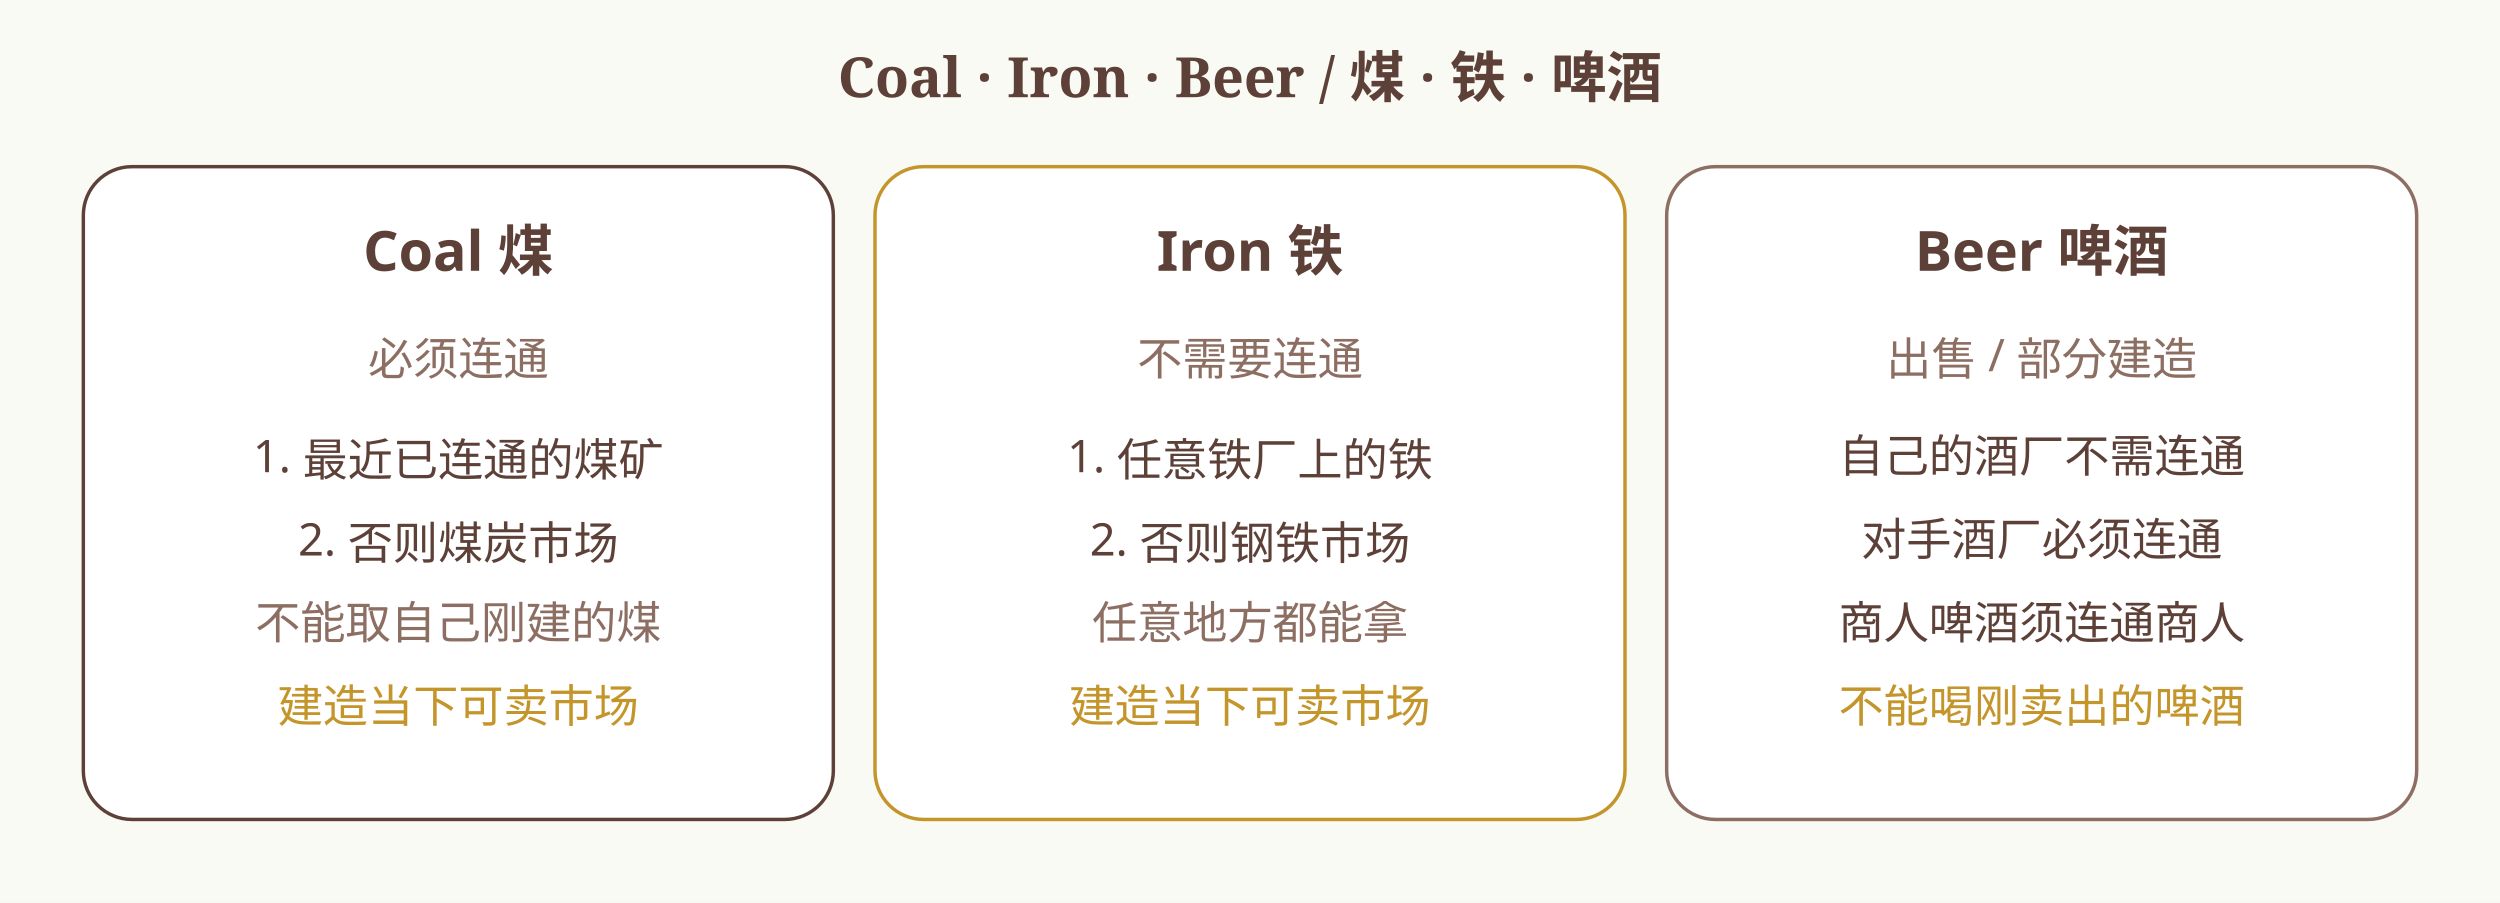
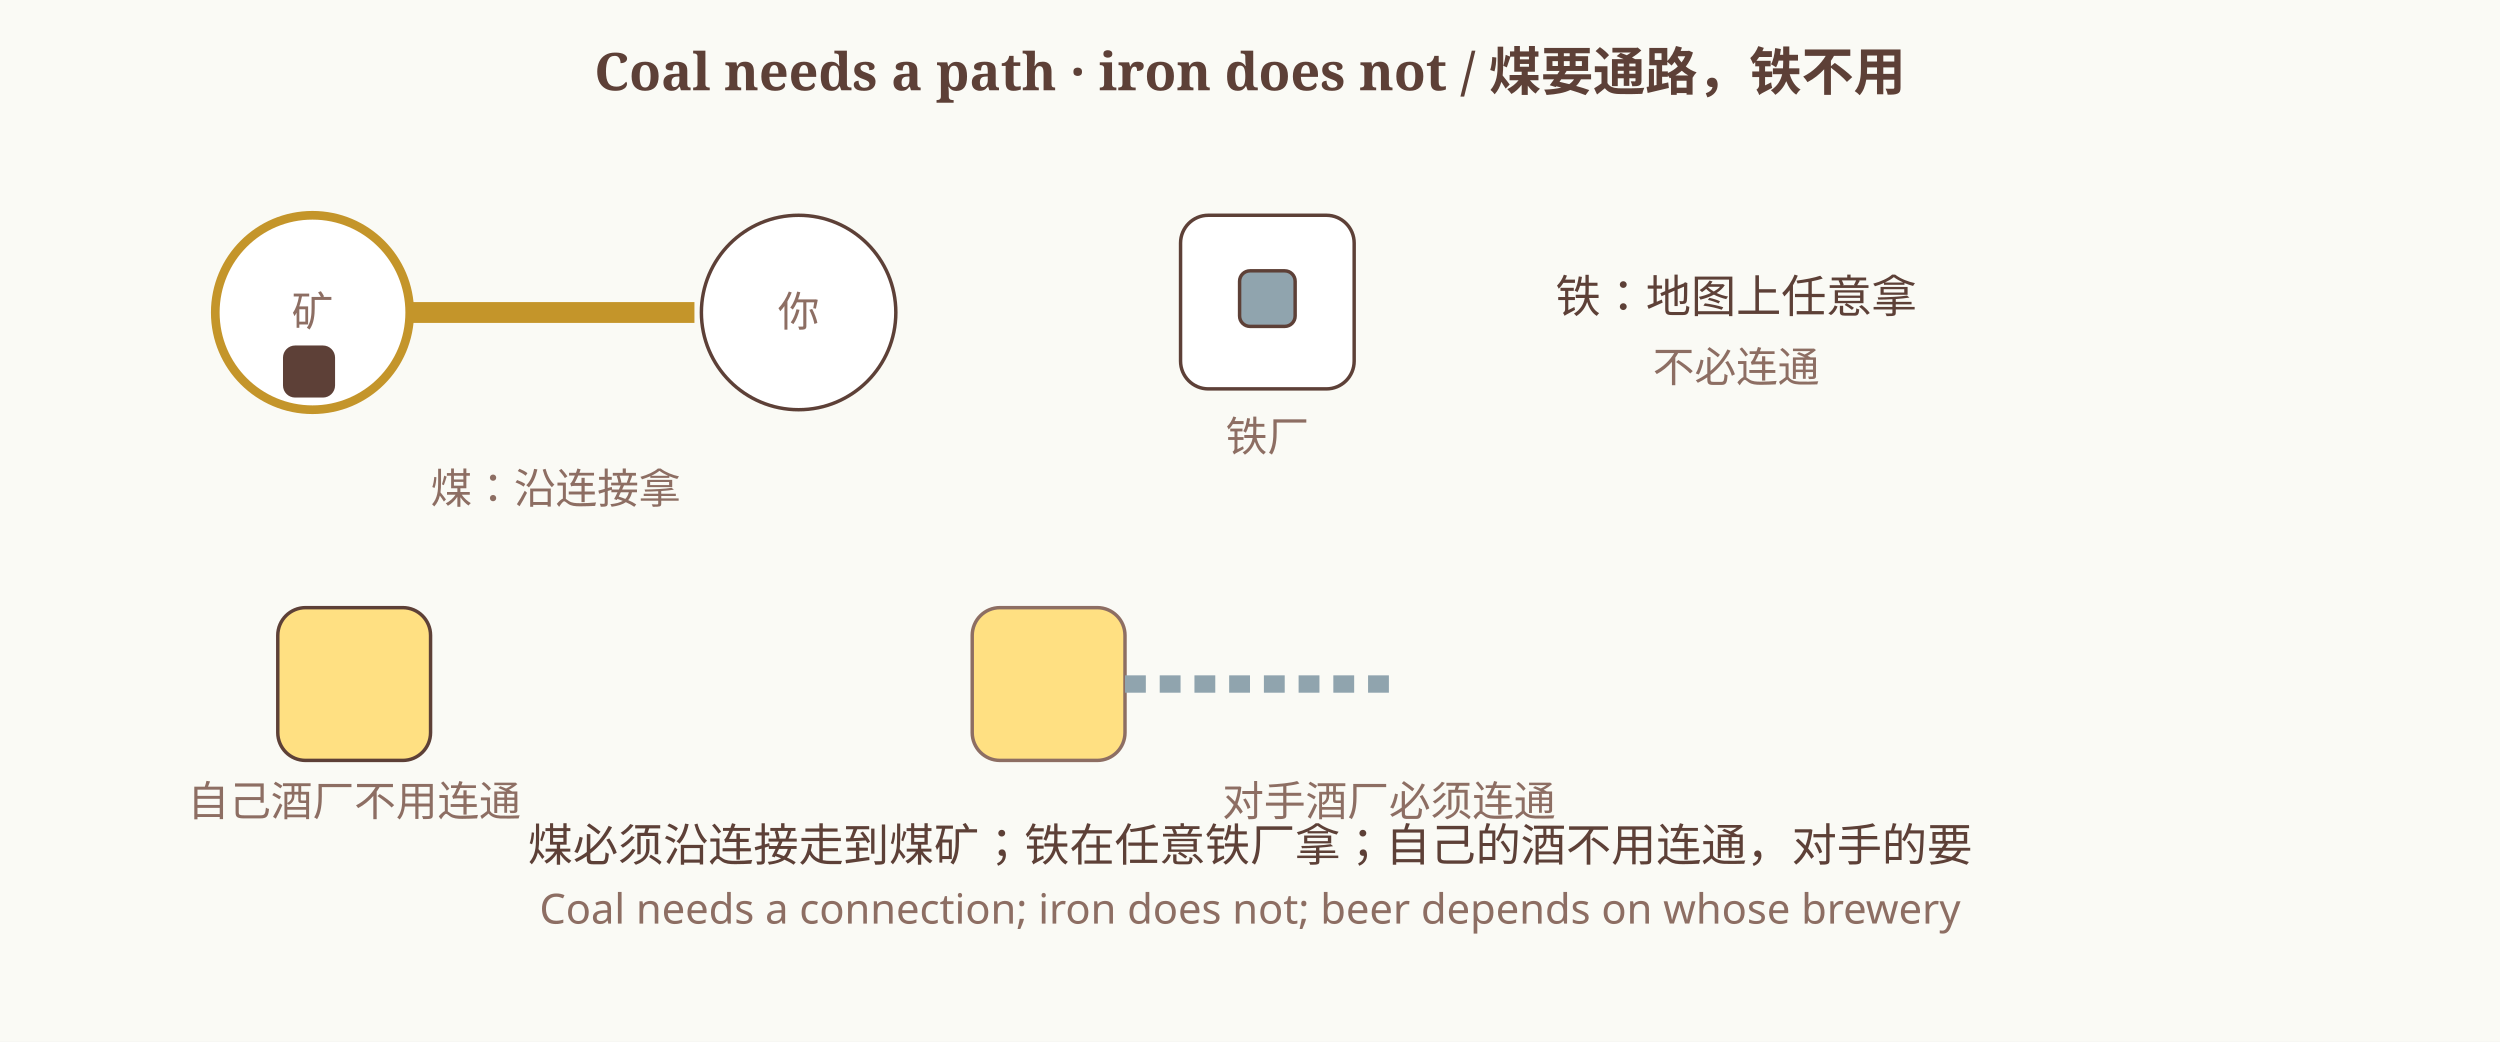
- <svg xmlns="http://www.w3.org/2000/svg" viewBox="0 0 720 260" role="img">
-   <rect width="720" height="260" fill="#FAFAF5" />
-   <text x="360" y="28" text-anchor="middle" font-family="Georgia, serif" font-size="16" fill="#5D4037" font-weight="700">Coal · Iron · Beer / 煤 · 铁 · 啤酒</text>
-   <g font-family="'PingFang SC', 'Hiragino Sans GB', 'Microsoft YaHei', sans-serif" font-size="13" text-anchor="middle">
-     <rect x="24" y="48" width="216" height="188" rx="14" fill="#fff" stroke="#5D4037" />
-     <text x="132" y="78" fill="#5D4037" font-weight="700" font-size="16">Coal 煤</text>
-     <text x="132" y="108" fill="#8D6E63">必须连通</text>
-     <text x="132" y="136" fill="#5D4037">1. 最近已连通的煤矿</text>
-     <text x="132" y="160" fill="#5D4037">2. 否则煤炭市场</text>
-     <text x="132" y="184" fill="#8D6E63">不能取自己刚建的煤</text>
-     <text x="132" y="208" fill="#C4952A">建造当下可卖市场</text>
-     <rect x="252" y="48" width="216" height="188" rx="14" fill="#fff" stroke="#C4952A" />
-     <text x="360" y="78" fill="#5D4037" font-weight="700" font-size="16">Iron 铁</text>
-     <text x="360" y="108" fill="#8D6E63">不需要连通</text>
-     <text x="360" y="136" fill="#5D4037">1. 任意铁厂上的铁</text>
-     <text x="360" y="160" fill="#5D4037">2. 否则钢铁市场</text>
-     <text x="360" y="184" fill="#8D6E63">任意地方都能拿</text>
-     <text x="360" y="208" fill="#C4952A">建造当下可卖市场</text>
-     <rect x="480" y="48" width="216" height="188" rx="14" fill="#fff" stroke="#8D6E63" />
-     <text x="588" y="78" fill="#5D4037" font-weight="700" font-size="16">Beer 啤酒</text>
-     <text x="588" y="108" fill="#8D6E63">出售 / 部分建造</text>
-     <text x="588" y="136" fill="#5D4037">自己的酒厂不需连通</text>
-     <text x="588" y="160" fill="#5D4037">对手酒厂必须连通</text>
-     <text x="588" y="184" fill="#5D4037">商人啤酒须连通商人</text>
-     <text x="588" y="208" fill="#C4952A">不能喝刚卖出的啤酒</text>
-   </g>
+ <svg xmlns="http://www.w3.org/2000/svg" viewBox="0 0 720 300" role="img">
+   <rect width="720" height="300" fill="#FAFAF5" />
+   <defs>
+     <marker id="arr" markerWidth="8" markerHeight="8" refX="6" refY="4" orient="auto">
+       <path d="M0 0l8 4-8 4z" fill="#C4952A" />
+     </marker>
+   </defs>
+   <text x="360" y="26" text-anchor="middle" font-family="Georgia, serif" font-size="15" fill="#5D4037" font-weight="700">Coal needs a path · iron does not / 煤要通路，铁不用</text>
+   <circle cx="90" cy="90" r="28" fill="#fff" stroke="#C4952A" stroke-width="2.5" />
+   <text x="90" y="94" text-anchor="middle" font-family="'PingFang SC', 'Hiragino Sans GB', 'Microsoft YaHei', sans-serif" font-size="12" fill="#8D6E63">矿</text>
+   <rect x="82" y="100" width="14" height="14" rx="3" fill="#5D4037" stroke="#5D4037" stroke-width="1" />
+   <line x1="118" y1="90" x2="200" y2="90" stroke="#C4952A" stroke-width="6" />
+   <circle cx="230" cy="90" r="28" fill="#fff" stroke="#5D4037" />
+   <text x="230" y="94" text-anchor="middle" font-family="'PingFang SC', 'Hiragino Sans GB', 'Microsoft YaHei', sans-serif" font-size="12" fill="#8D6E63">你</text>
+   <text x="160" y="145" text-anchor="middle" font-family="'PingFang SC', 'Hiragino Sans GB', 'Microsoft YaHei', sans-serif" font-size="12" fill="#8D6E63">煤：沿连接拿</text>
+   <rect x="340" y="62" width="50" height="50" rx="8" fill="#fff" stroke="#5D4037" />
+   <rect x="357" y="78" width="16" height="16" rx="3" fill="#90A4AE" stroke="#5D4037" stroke-width="1" />
+   <text x="365" y="130" text-anchor="middle" font-family="'PingFang SC', 'Hiragino Sans GB', 'Microsoft YaHei', sans-serif" font-size="12" fill="#8D6E63">铁厂</text>
+   <text x="500" y="90" text-anchor="middle" font-family="'PingFang SC', 'Hiragino Sans GB', 'Microsoft YaHei', sans-serif" font-size="13" fill="#5D4037">铁：地图上任意拿</text>
+   <text x="500" y="110" text-anchor="middle" font-family="'PingFang SC', 'Hiragino Sans GB', 'Microsoft YaHei', sans-serif" font-size="12" fill="#8D6E63">不必连通</text>
+   <rect x="80" y="175" width="44" height="44" rx="8" fill="#FFE082" stroke="#5D4037" />
+   <text x="102" y="235" text-anchor="middle" font-family="'PingFang SC', 'Hiragino Sans GB', 'Microsoft YaHei', sans-serif" font-size="12" fill="#8D6E63">自己酒厂不用连通</text>
+   <rect x="280" y="175" width="44" height="44" rx="8" fill="#FFE082" stroke="#8D6E63" />
+   <line x1="324" y1="197" x2="400" y2="197" stroke="#90A4AE" stroke-width="5" stroke-dasharray="6 4" />
+   <text x="400" y="235" text-anchor="middle" font-family="'PingFang SC', 'Hiragino Sans GB', 'Microsoft YaHei', sans-serif" font-size="12" fill="#8D6E63">对手酒厂必须连通</text>
+   <text x="360" y="248" text-anchor="middle" font-family="'PingFang SC', 'Hiragino Sans GB', 'Microsoft YaHei', sans-serif" font-size="13" fill="#5D4037">煤必须沿连接走到煤矿；铁在任意铁厂拿；自己的酒不用连通，对手的要</text>
+   <text x="360" y="266" text-anchor="middle" font-family="'PingFang SC', 'Hiragino Sans GB', 'Microsoft YaHei', sans-serif" font-size="12" fill="#8D6E63">Coal needs a connection; iron does not; beer depends on whose brewery</text>
</svg>
